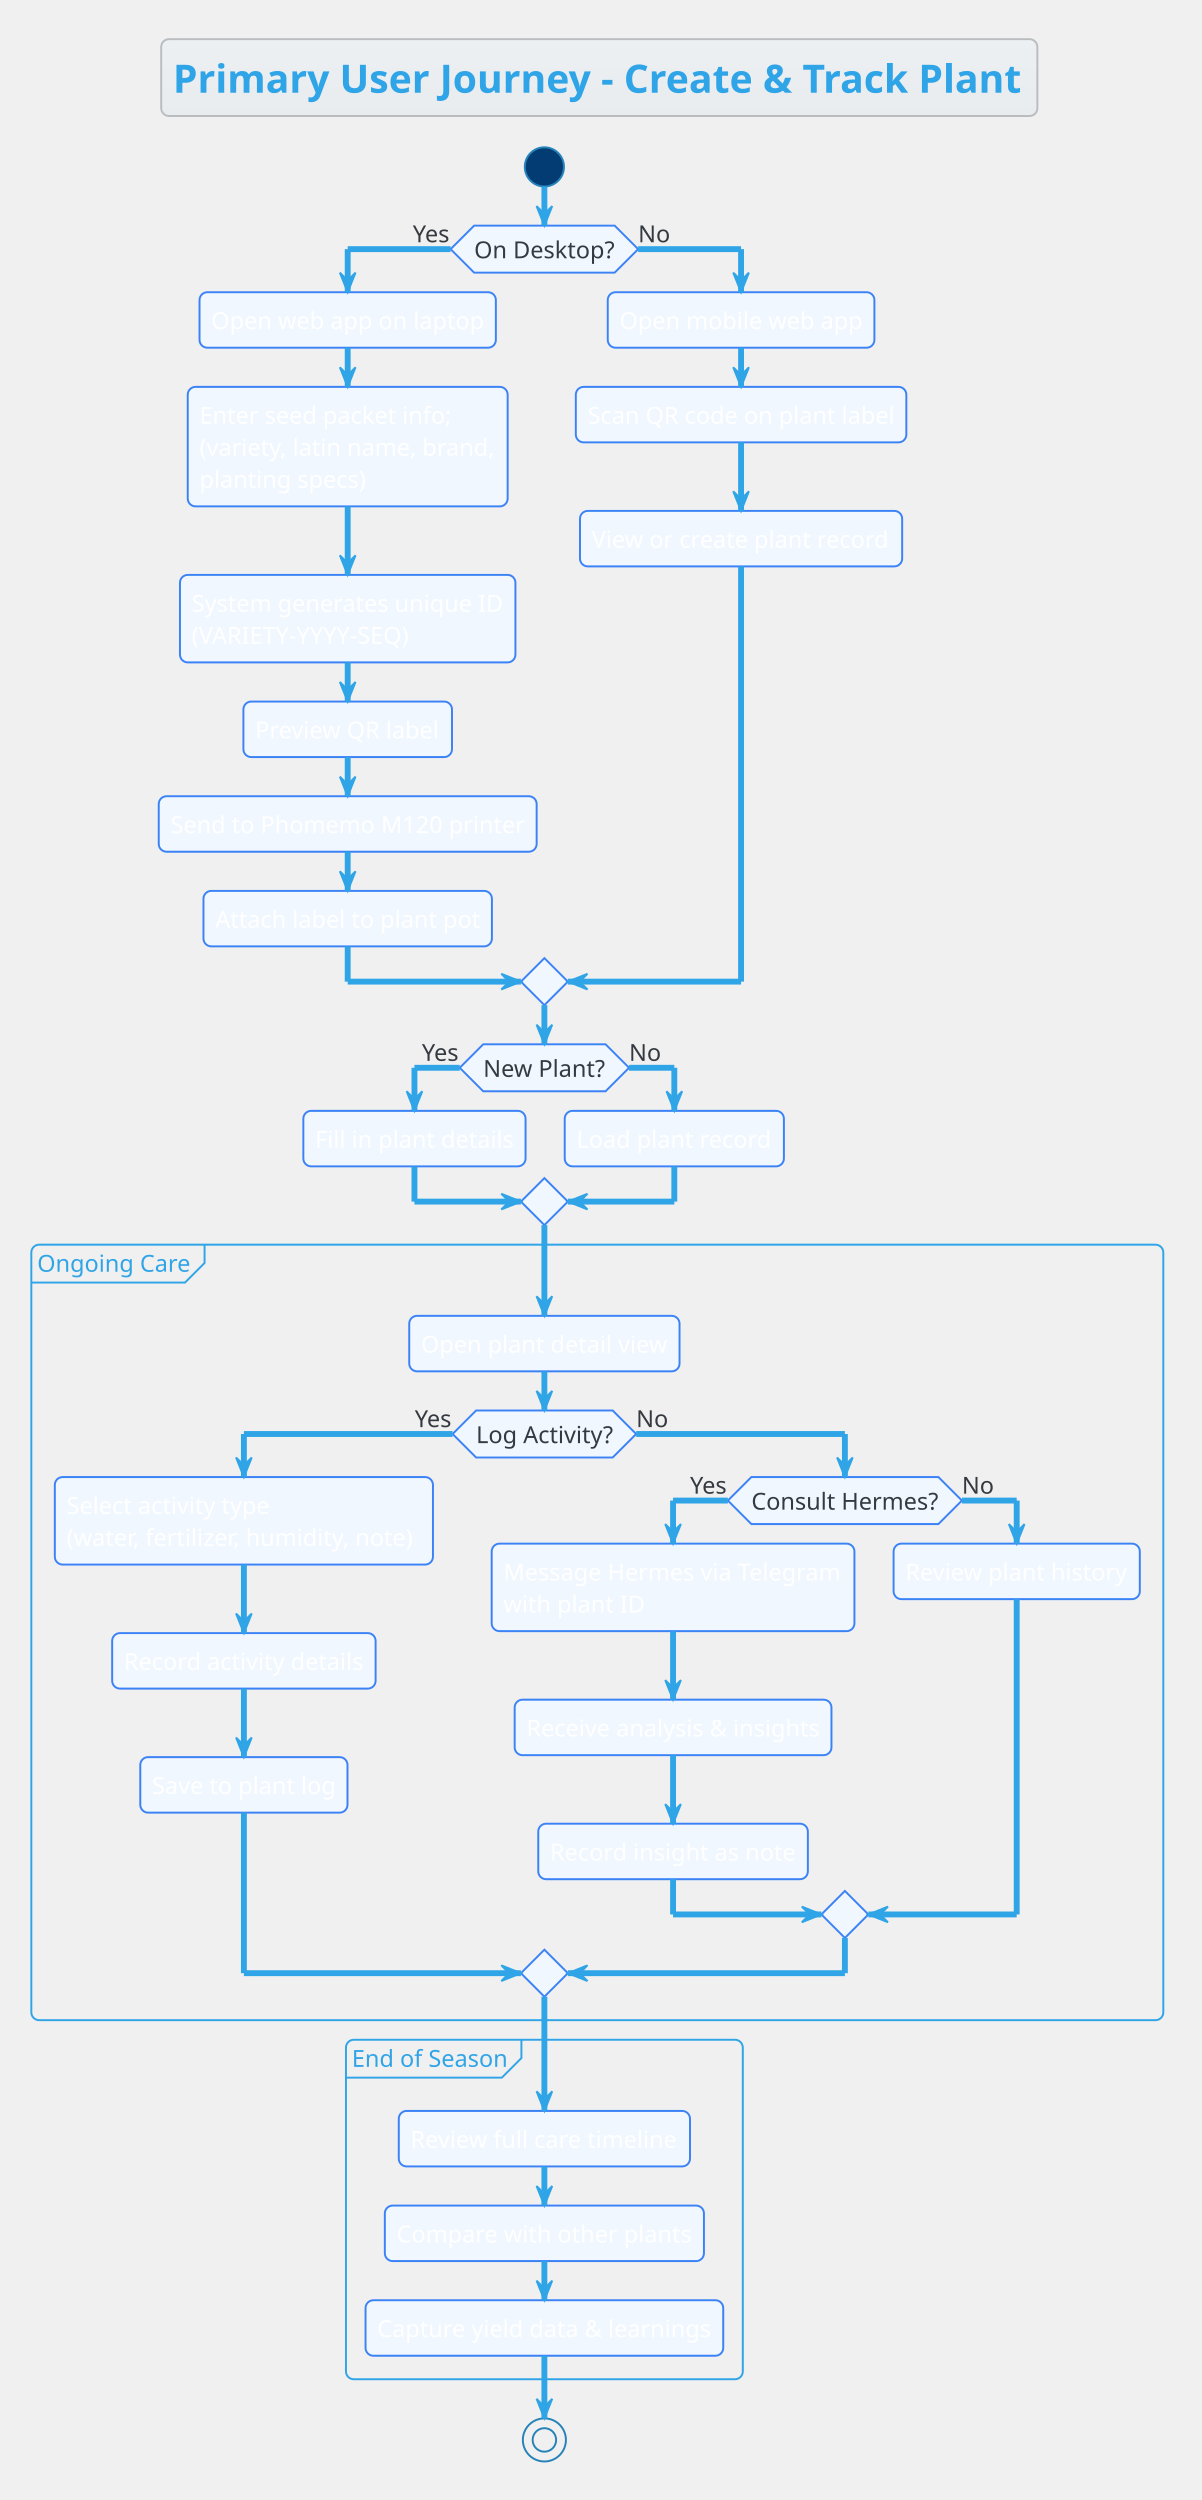
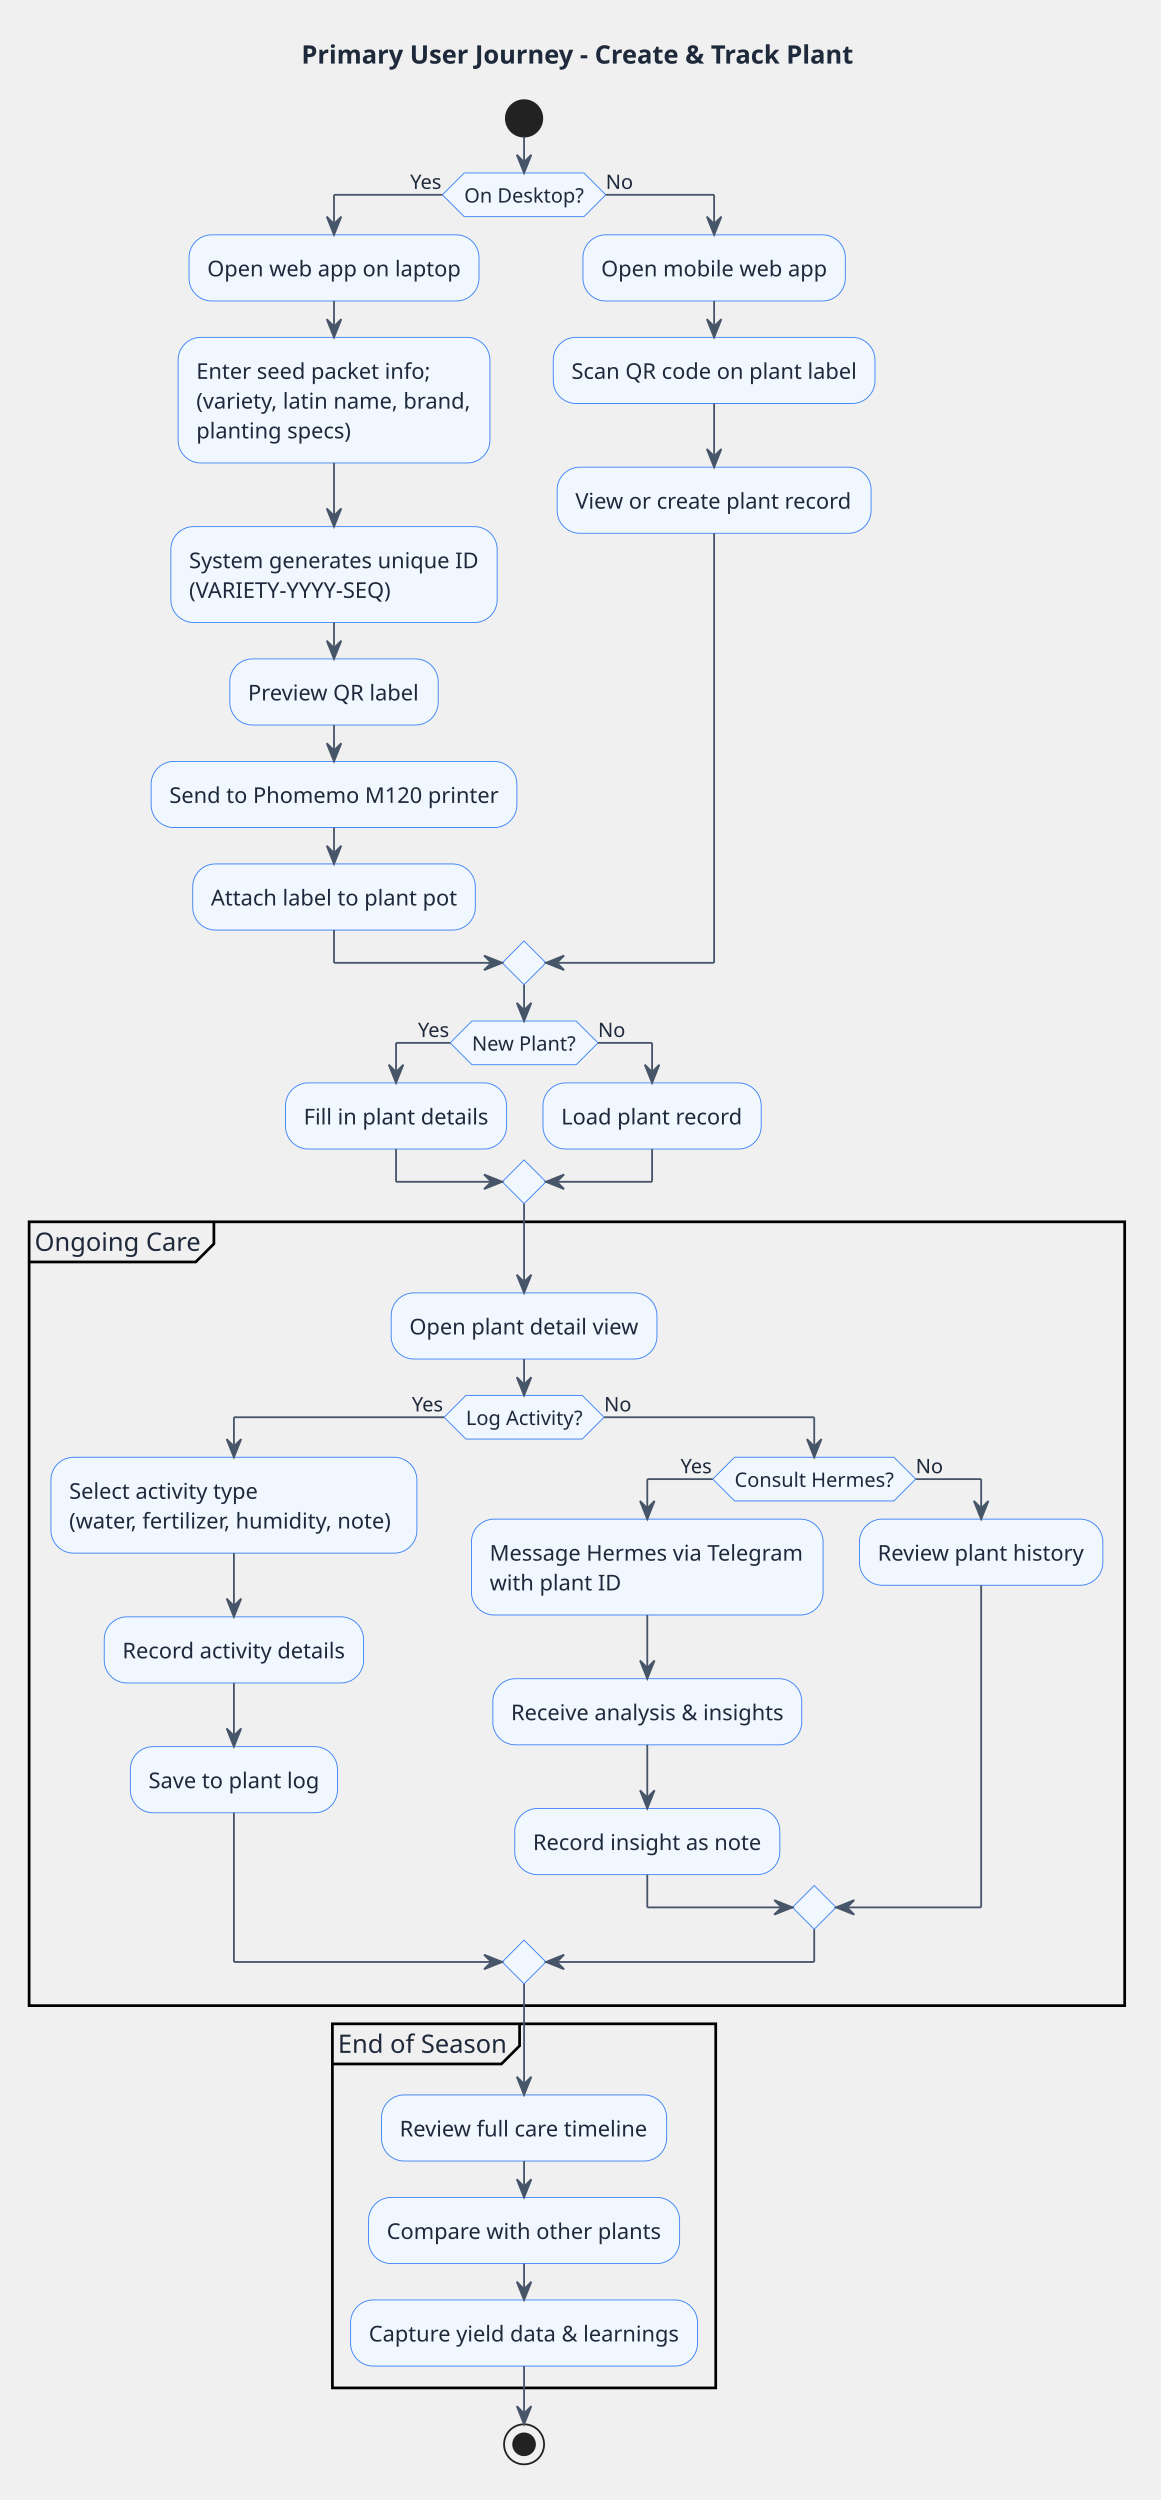
- <svg xmlns="http://www.w3.org/2000/svg" contentStyleType="text/css" data-diagram-type="ACTIVITY" height="1330.208px" preserveAspectRatio="none" style="width:639px;height:1330px;" version="1.1" viewBox="0 0 639 1330" width="639.583px" zoomAndPan="magnify">
-   <defs>
-     <linearGradient id="gn2apt1myh8wp0" x1="50%" x2="50%" y1="0%" y2="100%">
-       <stop offset="0%" stop-color="#EDF0F2" />
-       <stop offset="100%" stop-color="#E9ECEF" />
-     </linearGradient>
-   </defs>
+ <svg xmlns="http://www.w3.org/2000/svg" contentStyleType="text/css" data-diagram-type="ACTIVITY" height="1374px" preserveAspectRatio="none" style="width:638px;height:1374px;background:#FFFFFF;" version="1.1" viewBox="0 0 638 1374" width="638px" zoomAndPan="magnify">
+   <defs />
  <g>
-     <g class="title" data-source-line="19">
-       <rect fill="url(#gn2apt1myh8wp0)" height="40.875" rx="4.167" ry="4.167" style="stroke:#BABDBF;stroke-width:1.042;" width="466.125" x="85.752" y="20.833" />
-       <text fill="#2FA4E7" font-family="'Verdana'" font-size="20.833" font-weight="700" lengthAdjust="spacing" textLength="453.625" x="92.002" y="49.354">Primary User Journey - Create &amp; Track Plant</text>
+     <g class="title" data-source-line="25">
+       <text fill="#1E293B" font-family="sans-serif" font-size="14" font-weight="700" lengthAdjust="spacing" textLength="304.835" x="165.644" y="34.966">Primary User Journey - Create &amp; Track Plant</text>
    </g>
-     <ellipse cx="289.613" cy="88.792" fill="#033C73" rx="10.417" ry="10.417" style="stroke:#2683B9;stroke-width:1.042;" />
-     <polygon fill="#F0F7FF" points="252.231,120.042,326.994,120.042,339.494,132.542,326.994,145.042,252.231,145.042,239.731,132.542,252.231,120.042" style="stroke:#3B82F6;stroke-width:1.042;" />
-     <text fill="#343A40" font-family="'Verdana'" font-size="12.5" lengthAdjust="spacing" textLength="74.763" x="252.231" y="137.392">On Desktop?</text>
-     <text fill="#343A40" font-family="'Verdana'" font-size="12.5" lengthAdjust="spacing" textLength="20.113" x="219.618" y="128.879">Yes</text>
-     <text fill="#343A40" font-family="'Verdana'" font-size="12.5" lengthAdjust="spacing" textLength="17.063" x="339.494" y="128.879">No</text>
-     <rect fill="#F0F7FF" height="29.525" rx="4.167" ry="4.167" style="stroke:#3B82F6;stroke-width:1.042;" width="157.651" x="106.148" y="155.458" />
-     <text fill="#FFFFFF" font-family="'Verdana'" font-size="12.5" lengthAdjust="spacing" textLength="145.151" x="112.398" y="175.071">Open web app on laptop</text>
-     <rect fill="#F0F7FF" height="63.575" rx="4.167" ry="4.167" style="stroke:#3B82F6;stroke-width:1.042;" width="170.189" x="99.879" y="205.817" />
-     <text fill="#FFFFFF" font-family="'Verdana'" font-size="12.5" lengthAdjust="spacing" textLength="134.026" x="106.129" y="225.429">Enter seed packet info;</text>
-     <text fill="#FFFFFF" font-family="'Verdana'" font-size="12.5" lengthAdjust="spacing" textLength="157.689" x="106.129" y="242.454">(variety, latin name, brand,</text>
-     <text fill="#FFFFFF" font-family="'Verdana'" font-size="12.5" lengthAdjust="spacing" textLength="88.513" x="106.129" y="259.48">planting specs)</text>
-     <rect fill="#F0F7FF" height="46.55" rx="4.167" ry="4.167" style="stroke:#3B82F6;stroke-width:1.042;" width="178.464" x="95.742" y="305.851" />
-     <text fill="#FFFFFF" font-family="'Verdana'" font-size="12.5" lengthAdjust="spacing" textLength="165.964" x="101.992" y="325.463">System generates unique ID</text>
-     <text fill="#FFFFFF" font-family="'Verdana'" font-size="12.5" lengthAdjust="spacing" textLength="115.901" x="101.992" y="342.488">(VARIETY-YYYY-SEQ)</text>
-     <rect fill="#F0F7FF" height="29.525" rx="4.167" ry="4.167" style="stroke:#3B82F6;stroke-width:1.042;" width="110.963" x="129.492" y="373.234" />
-     <text fill="#FFFFFF" font-family="'Verdana'" font-size="12.5" lengthAdjust="spacing" textLength="98.463" x="135.742" y="392.847">Preview QR label</text>
-     <rect fill="#F0F7FF" height="29.525" rx="4.167" ry="4.167" style="stroke:#3B82F6;stroke-width:1.042;" width="201.051" x="84.448" y="423.592" />
-     <text fill="#FFFFFF" font-family="'Verdana'" font-size="12.5" lengthAdjust="spacing" textLength="188.551" x="90.698" y="443.205">Send to Phomemo M120 printer</text>
-     <rect fill="#F0F7FF" height="29.525" rx="4.167" ry="4.167" style="stroke:#3B82F6;stroke-width:1.042;" width="153.451" x="108.248" y="473.951" />
-     <text fill="#FFFFFF" font-family="'Verdana'" font-size="12.5" lengthAdjust="spacing" textLength="140.951" x="114.498" y="493.563">Attach label to plant pot</text>
-     <rect fill="#F0F7FF" height="29.525" rx="4.167" ry="4.167" style="stroke:#3B82F6;stroke-width:1.042;" width="141.863" x="323.32" y="155.458" />
-     <text fill="#FFFFFF" font-family="'Verdana'" font-size="12.5" lengthAdjust="spacing" textLength="129.363" x="329.57" y="175.071">Open mobile web app</text>
-     <rect fill="#F0F7FF" height="29.525" rx="4.167" ry="4.167" style="stroke:#3B82F6;stroke-width:1.042;" width="175.839" x="306.332" y="205.817" />
-     <text fill="#FFFFFF" font-family="'Verdana'" font-size="12.5" lengthAdjust="spacing" textLength="163.339" x="312.582" y="225.429">Scan QR code on plant label</text>
-     <rect fill="#F0F7FF" height="29.525" rx="4.167" ry="4.167" style="stroke:#3B82F6;stroke-width:1.042;" width="171.401" x="308.551" y="271.8" />
-     <text fill="#FFFFFF" font-family="'Verdana'" font-size="12.5" lengthAdjust="spacing" textLength="158.901" x="314.801" y="291.413">View or create plant record</text>
-     <polygon fill="#F0F7FF" points="289.613,509.726,302.113,522.226,289.613,534.726,277.113,522.226,289.613,509.726" style="stroke:#3B82F6;stroke-width:1.042;" />
-     <polygon fill="#F0F7FF" points="257.069,555.559,322.156,555.559,334.656,568.059,322.156,580.559,257.069,580.559,244.569,568.059,257.069,555.559" style="stroke:#3B82F6;stroke-width:1.042;" />
-     <text fill="#343A40" font-family="'Verdana'" font-size="12.5" lengthAdjust="spacing" textLength="65.088" x="257.069" y="572.909">New Plant?</text>
-     <text fill="#343A40" font-family="'Verdana'" font-size="12.5" lengthAdjust="spacing" textLength="20.113" x="224.456" y="564.397">Yes</text>
-     <text fill="#343A40" font-family="'Verdana'" font-size="12.5" lengthAdjust="spacing" textLength="17.063" x="334.656" y="564.397">No</text>
-     <rect fill="#F0F7FF" height="29.525" rx="4.167" ry="4.167" style="stroke:#3B82F6;stroke-width:1.042;" width="118.226" x="161.376" y="590.976" />
-     <text fill="#FFFFFF" font-family="'Verdana'" font-size="12.5" lengthAdjust="spacing" textLength="105.726" x="167.626" y="610.589">Fill in plant details</text>
-     <rect fill="#F0F7FF" height="29.525" rx="4.167" ry="4.167" style="stroke:#3B82F6;stroke-width:1.042;" width="116.601" x="300.435" y="590.976" />
-     <text fill="#FFFFFF" font-family="'Verdana'" font-size="12.5" lengthAdjust="spacing" textLength="104.101" x="306.685" y="610.589">Load plant record</text>
-     <polygon fill="#F0F7FF" points="289.613,626.751,302.113,639.251,289.613,651.751,277.113,639.251,289.613,626.751" style="stroke:#3B82F6;stroke-width:1.042;" />
-     <rect fill="none" height="412.567" rx="4.167" ry="4.167" style="stroke:#2FA4E7;stroke-width:1.042;" width="602.212" x="16.667" y="662.168" />
-     <path d="M108.834,662.168 L108.834,671.901 L98.417,682.318 L16.667,682.318" fill="none" style="stroke:#2FA4E7;stroke-width:1.042;" />
-     <text fill="#2FA4E7" font-family="'Verdana'" font-size="12.5" lengthAdjust="spacing" textLength="81.751" x="19.792" y="676.572">Ongoing Care</text>
-     <rect fill="#F0F7FF" height="29.525" rx="4.167" ry="4.167" style="stroke:#3B82F6;stroke-width:1.042;" width="143.801" x="217.712" y="700.026" />
-     <text fill="#FFFFFF" font-family="'Verdana'" font-size="12.5" lengthAdjust="spacing" textLength="131.301" x="223.962" y="719.639">Open plant detail view</text>
-     <polygon fill="#F0F7FF" points="253.281,750.385,325.944,750.385,338.444,762.885,325.944,775.385,253.281,775.385,240.781,762.885,253.281,750.385" style="stroke:#3B82F6;stroke-width:1.042;" />
-     <text fill="#343A40" font-family="'Verdana'" font-size="12.5" lengthAdjust="spacing" textLength="72.663" x="253.281" y="767.735">Log Activity?</text>
-     <text fill="#343A40" font-family="'Verdana'" font-size="12.5" lengthAdjust="spacing" textLength="20.113" x="220.668" y="759.222">Yes</text>
-     <text fill="#343A40" font-family="'Verdana'" font-size="12.5" lengthAdjust="spacing" textLength="17.063" x="338.444" y="759.222">No</text>
-     <rect fill="#F0F7FF" height="46.55" rx="4.167" ry="4.167" style="stroke:#3B82F6;stroke-width:1.042;" width="201.164" x="29.167" y="785.801" />
-     <text fill="#FFFFFF" font-family="'Verdana'" font-size="12.5" lengthAdjust="spacing" textLength="108.038" x="35.417" y="805.414">Select activity type</text>
-     <text fill="#FFFFFF" font-family="'Verdana'" font-size="12.5" lengthAdjust="spacing" textLength="188.664" x="35.417" y="822.439">(water, fertilizer, humidity, note)</text>
-     <rect fill="#F0F7FF" height="29.525" rx="4.167" ry="4.167" style="stroke:#3B82F6;stroke-width:1.042;" width="140.151" x="59.673" y="868.81" />
-     <text fill="#FFFFFF" font-family="'Verdana'" font-size="12.5" lengthAdjust="spacing" textLength="127.651" x="65.923" y="888.423">Record activity details</text>
-     <rect fill="#F0F7FF" height="29.525" rx="4.167" ry="4.167" style="stroke:#3B82F6;stroke-width:1.042;" width="110.238" x="74.629" y="934.793" />
-     <text fill="#FFFFFF" font-family="'Verdana'" font-size="12.5" lengthAdjust="spacing" textLength="97.738" x="80.879" y="954.406">Save to plant log</text>
-     <polygon fill="#F0F7FF" points="399.72,785.801,499.233,785.801,511.733,798.301,499.233,810.801,399.72,810.801,387.22,798.301,399.72,785.801" style="stroke:#3B82F6;stroke-width:1.042;" />
-     <text fill="#343A40" font-family="'Verdana'" font-size="12.5" lengthAdjust="spacing" textLength="99.513" x="399.72" y="803.151">Consult Hermes?</text>
-     <text fill="#343A40" font-family="'Verdana'" font-size="12.5" lengthAdjust="spacing" textLength="20.113" x="367.107" y="794.639">Yes</text>
-     <text fill="#343A40" font-family="'Verdana'" font-size="12.5" lengthAdjust="spacing" textLength="17.063" x="511.733" y="794.639">No</text>
-     <rect fill="#F0F7FF" height="46.55" rx="4.167" ry="4.167" style="stroke:#3B82F6;stroke-width:1.042;" width="192.976" x="261.58" y="821.218" />
-     <text fill="#FFFFFF" font-family="'Verdana'" font-size="12.5" lengthAdjust="spacing" textLength="180.476" x="267.83" y="840.831">Message Hermes via Telegram</text>
-     <text fill="#FFFFFF" font-family="'Verdana'" font-size="12.5" lengthAdjust="spacing" textLength="75.313" x="267.83" y="857.856">with plant ID</text>
-     <rect fill="#F0F7FF" height="29.525" rx="4.167" ry="4.167" style="stroke:#3B82F6;stroke-width:1.042;" width="168.526" x="273.806" y="904.227" />
-     <text fill="#FFFFFF" font-family="'Verdana'" font-size="12.5" lengthAdjust="spacing" textLength="156.026" x="280.056" y="923.839">Receive analysis &amp; insights</text>
-     <rect fill="#F0F7FF" height="29.525" rx="4.167" ry="4.167" style="stroke:#3B82F6;stroke-width:1.042;" width="143.426" x="286.356" y="970.21" />
-     <text fill="#FFFFFF" font-family="'Verdana'" font-size="12.5" lengthAdjust="spacing" textLength="130.926" x="292.606" y="989.823">Record insight as note</text>
-     <rect fill="#F0F7FF" height="29.525" rx="4.167" ry="4.167" style="stroke:#3B82F6;stroke-width:1.042;" width="130.988" x="475.39" y="821.218" />
-     <text fill="#FFFFFF" font-family="'Verdana'" font-size="12.5" lengthAdjust="spacing" textLength="118.488" x="481.64" y="840.831">Review plant history</text>
-     <polygon fill="#F0F7FF" points="449.476,1005.985,461.976,1018.485,449.476,1030.985,436.976,1018.485,449.476,1005.985" style="stroke:#3B82F6;stroke-width:1.042;" />
-     <polygon fill="#F0F7FF" points="289.613,1037.235,302.113,1049.735,289.613,1062.235,277.113,1049.735,289.613,1037.235" style="stroke:#3B82F6;stroke-width:1.042;" />
-     <rect fill="none" height="180.601" rx="4.167" ry="4.167" style="stroke:#2FA4E7;stroke-width:1.042;" width="211.122" x="184.052" y="1085.152" />
-     <path d="M277.394,1085.152 L277.394,1094.885 L266.977,1105.302 L184.052,1105.302" fill="none" style="stroke:#2FA4E7;stroke-width:1.042;" />
-     <text fill="#2FA4E7" font-family="'Verdana'" font-size="12.5" lengthAdjust="spacing" textLength="82.926" x="187.177" y="1099.556">End of Season</text>
-     <rect fill="#F0F7FF" height="29.525" rx="4.167" ry="4.167" style="stroke:#3B82F6;stroke-width:1.042;" width="154.926" x="212.149" y="1123.01" />
-     <text fill="#FFFFFF" font-family="'Verdana'" font-size="12.5" lengthAdjust="spacing" textLength="142.426" x="218.399" y="1142.623">Review full care timeline</text>
-     <rect fill="#F0F7FF" height="29.525" rx="4.167" ry="4.167" style="stroke:#3B82F6;stroke-width:1.042;" width="169.764" x="204.731" y="1173.369" />
-     <text fill="#FFFFFF" font-family="'Verdana'" font-size="12.5" lengthAdjust="spacing" textLength="157.264" x="210.981" y="1192.981">Compare with other plants</text>
-     <rect fill="#F0F7FF" height="29.525" rx="4.167" ry="4.167" style="stroke:#3B82F6;stroke-width:1.042;" width="190.289" x="194.468" y="1223.727" />
-     <text fill="#FFFFFF" font-family="'Verdana'" font-size="12.5" lengthAdjust="spacing" textLength="177.789" x="200.718" y="1243.34">Capture yield data &amp; learnings</text>
-     <ellipse cx="289.613" cy="1298.044" fill="none" rx="11.458" ry="11.458" style="stroke:#2683B9;stroke-width:1.042;" />
-     <ellipse cx="289.613" cy="1298.044" fill="none" rx="6.25" ry="6.25" style="stroke:#2683B9;stroke-width:1.042;" />
-     <line style="stroke:#2FA4E7;stroke-width:3.125;" x1="184.973" x2="184.973" y1="184.983" y2="205.817" />
-     <polygon fill="#2FA4E7" points="180.807,195.4,184.973,205.817,189.14,195.4,184.973,199.567" style="stroke:#2FA4E7;stroke-width:1.042;" />
-     <line style="stroke:#2FA4E7;stroke-width:3.125;" x1="184.973" x2="184.973" y1="269.392" y2="305.851" />
-     <polygon fill="#2FA4E7" points="180.807,295.434,184.973,305.851,189.14,295.434,184.973,299.601" style="stroke:#2FA4E7;stroke-width:1.042;" />
-     <line style="stroke:#2FA4E7;stroke-width:3.125;" x1="184.973" x2="184.973" y1="352.401" y2="373.234" />
-     <polygon fill="#2FA4E7" points="180.807,362.817,184.973,373.234,189.14,362.817,184.973,366.984" style="stroke:#2FA4E7;stroke-width:1.042;" />
-     <line style="stroke:#2FA4E7;stroke-width:3.125;" x1="184.973" x2="184.973" y1="402.759" y2="423.592" />
-     <polygon fill="#2FA4E7" points="180.807,413.176,184.973,423.592,189.14,413.176,184.973,417.342" style="stroke:#2FA4E7;stroke-width:1.042;" />
-     <line style="stroke:#2FA4E7;stroke-width:3.125;" x1="184.973" x2="184.973" y1="453.118" y2="473.951" />
-     <polygon fill="#2FA4E7" points="180.807,463.534,184.973,473.951,189.14,463.534,184.973,467.701" style="stroke:#2FA4E7;stroke-width:1.042;" />
-     <line style="stroke:#2FA4E7;stroke-width:3.125;" x1="394.252" x2="394.252" y1="184.983" y2="205.817" />
-     <polygon fill="#2FA4E7" points="390.085,195.4,394.252,205.817,398.418,195.4,394.252,199.567" style="stroke:#2FA4E7;stroke-width:1.042;" />
-     <line style="stroke:#2FA4E7;stroke-width:3.125;" x1="394.252" x2="394.252" y1="235.342" y2="271.8" />
-     <polygon fill="#2FA4E7" points="390.085,261.384,394.252,271.8,398.418,261.384,394.252,265.55" style="stroke:#2FA4E7;stroke-width:1.042;" />
-     <line style="stroke:#2FA4E7;stroke-width:3.125;" x1="239.731" x2="184.973" y1="132.542" y2="132.542" />
-     <line style="stroke:#2FA4E7;stroke-width:3.125;" x1="184.973" x2="184.973" y1="132.542" y2="155.458" />
-     <polygon fill="#2FA4E7" points="180.807,145.042,184.973,155.458,189.14,145.042,184.973,149.208" style="stroke:#2FA4E7;stroke-width:1.042;" />
-     <line style="stroke:#2FA4E7;stroke-width:3.125;" x1="339.494" x2="394.252" y1="132.542" y2="132.542" />
-     <line style="stroke:#2FA4E7;stroke-width:3.125;" x1="394.252" x2="394.252" y1="132.542" y2="155.458" />
-     <polygon fill="#2FA4E7" points="390.085,145.042,394.252,155.458,398.418,145.042,394.252,149.208" style="stroke:#2FA4E7;stroke-width:1.042;" />
-     <line style="stroke:#2FA4E7;stroke-width:3.125;" x1="184.973" x2="184.973" y1="503.476" y2="522.226" />
-     <line style="stroke:#2FA4E7;stroke-width:3.125;" x1="184.973" x2="277.113" y1="522.226" y2="522.226" />
-     <polygon fill="#2FA4E7" points="266.696,518.059,277.113,522.226,266.696,526.393,270.863,522.226" style="stroke:#2FA4E7;stroke-width:1.042;" />
-     <line style="stroke:#2FA4E7;stroke-width:3.125;" x1="394.252" x2="394.252" y1="301.325" y2="522.226" />
-     <line style="stroke:#2FA4E7;stroke-width:3.125;" x1="394.252" x2="302.113" y1="522.226" y2="522.226" />
-     <polygon fill="#2FA4E7" points="312.529,518.059,302.113,522.226,312.529,526.393,308.363,522.226" style="stroke:#2FA4E7;stroke-width:1.042;" />
-     <line style="stroke:#2FA4E7;stroke-width:3.125;" x1="289.613" x2="289.613" y1="99.208" y2="120.042" />
-     <polygon fill="#2FA4E7" points="285.446,109.625,289.613,120.042,293.779,109.625,289.613,113.792" style="stroke:#2FA4E7;stroke-width:1.042;" />
-     <line style="stroke:#2FA4E7;stroke-width:3.125;" x1="244.569" x2="220.489" y1="568.059" y2="568.059" />
-     <line style="stroke:#2FA4E7;stroke-width:3.125;" x1="220.489" x2="220.489" y1="568.059" y2="590.976" />
-     <polygon fill="#2FA4E7" points="216.323,580.559,220.489,590.976,224.656,580.559,220.489,584.726" style="stroke:#2FA4E7;stroke-width:1.042;" />
-     <line style="stroke:#2FA4E7;stroke-width:3.125;" x1="334.656" x2="358.736" y1="568.059" y2="568.059" />
-     <line style="stroke:#2FA4E7;stroke-width:3.125;" x1="358.736" x2="358.736" y1="568.059" y2="590.976" />
-     <polygon fill="#2FA4E7" points="354.569,580.559,358.736,590.976,362.902,580.559,358.736,584.726" style="stroke:#2FA4E7;stroke-width:1.042;" />
-     <line style="stroke:#2FA4E7;stroke-width:3.125;" x1="220.489" x2="220.489" y1="620.501" y2="639.251" />
-     <line style="stroke:#2FA4E7;stroke-width:3.125;" x1="220.489" x2="277.113" y1="639.251" y2="639.251" />
-     <polygon fill="#2FA4E7" points="266.696,635.085,277.113,639.251,266.696,643.418,270.863,639.251" style="stroke:#2FA4E7;stroke-width:1.042;" />
-     <line style="stroke:#2FA4E7;stroke-width:3.125;" x1="358.736" x2="358.736" y1="620.501" y2="639.251" />
-     <line style="stroke:#2FA4E7;stroke-width:3.125;" x1="358.736" x2="302.113" y1="639.251" y2="639.251" />
-     <polygon fill="#2FA4E7" points="312.529,635.085,302.113,639.251,312.529,643.418,308.363,639.251" style="stroke:#2FA4E7;stroke-width:1.042;" />
-     <line style="stroke:#2FA4E7;stroke-width:3.125;" x1="289.613" x2="289.613" y1="534.726" y2="555.559" />
-     <polygon fill="#2FA4E7" points="285.446,545.143,289.613,555.559,293.779,545.143,289.613,549.309" style="stroke:#2FA4E7;stroke-width:1.042;" />
-     <line style="stroke:#2FA4E7;stroke-width:3.125;" x1="129.749" x2="129.749" y1="832.352" y2="868.81" />
-     <polygon fill="#2FA4E7" points="125.582,858.393,129.749,868.81,133.915,858.393,129.749,862.56" style="stroke:#2FA4E7;stroke-width:1.042;" />
-     <line style="stroke:#2FA4E7;stroke-width:3.125;" x1="129.749" x2="129.749" y1="898.335" y2="934.793" />
-     <polygon fill="#2FA4E7" points="125.582,924.377,129.749,934.793,133.915,924.377,129.749,928.543" style="stroke:#2FA4E7;stroke-width:1.042;" />
-     <line style="stroke:#2FA4E7;stroke-width:3.125;" x1="358.069" x2="358.069" y1="867.768" y2="904.227" />
-     <polygon fill="#2FA4E7" points="353.902,893.81,358.069,904.227,362.235,893.81,358.069,897.977" style="stroke:#2FA4E7;stroke-width:1.042;" />
-     <line style="stroke:#2FA4E7;stroke-width:3.125;" x1="358.069" x2="358.069" y1="933.752" y2="970.21" />
-     <polygon fill="#2FA4E7" points="353.902,959.793,358.069,970.21,362.235,959.793,358.069,963.96" style="stroke:#2FA4E7;stroke-width:1.042;" />
-     <line style="stroke:#2FA4E7;stroke-width:3.125;" x1="387.22" x2="358.069" y1="798.301" y2="798.301" />
-     <line style="stroke:#2FA4E7;stroke-width:3.125;" x1="358.069" x2="358.069" y1="798.301" y2="821.218" />
-     <polygon fill="#2FA4E7" points="353.902,810.801,358.069,821.218,362.235,810.801,358.069,814.968" style="stroke:#2FA4E7;stroke-width:1.042;" />
-     <line style="stroke:#2FA4E7;stroke-width:3.125;" x1="511.733" x2="540.884" y1="798.301" y2="798.301" />
-     <line style="stroke:#2FA4E7;stroke-width:3.125;" x1="540.884" x2="540.884" y1="798.301" y2="821.218" />
-     <polygon fill="#2FA4E7" points="536.718,810.801,540.884,821.218,545.051,810.801,540.884,814.968" style="stroke:#2FA4E7;stroke-width:1.042;" />
-     <line style="stroke:#2FA4E7;stroke-width:3.125;" x1="358.069" x2="358.069" y1="999.735" y2="1018.485" />
-     <line style="stroke:#2FA4E7;stroke-width:3.125;" x1="358.069" x2="436.976" y1="1018.485" y2="1018.485" />
-     <polygon fill="#2FA4E7" points="426.56,1014.318,436.976,1018.485,426.56,1022.652,430.726,1018.485" style="stroke:#2FA4E7;stroke-width:1.042;" />
-     <line style="stroke:#2FA4E7;stroke-width:3.125;" x1="540.884" x2="540.884" y1="850.743" y2="1018.485" />
-     <line style="stroke:#2FA4E7;stroke-width:3.125;" x1="540.884" x2="461.976" y1="1018.485" y2="1018.485" />
-     <polygon fill="#2FA4E7" points="472.393,1014.318,461.976,1018.485,472.393,1022.652,468.226,1018.485" style="stroke:#2FA4E7;stroke-width:1.042;" />
-     <line style="stroke:#2FA4E7;stroke-width:3.125;" x1="240.781" x2="129.749" y1="762.885" y2="762.885" />
-     <line style="stroke:#2FA4E7;stroke-width:3.125;" x1="129.749" x2="129.749" y1="762.885" y2="785.801" />
-     <polygon fill="#2FA4E7" points="125.582,775.385,129.749,785.801,133.915,775.385,129.749,779.551" style="stroke:#2FA4E7;stroke-width:1.042;" />
-     <line style="stroke:#2FA4E7;stroke-width:3.125;" x1="338.444" x2="449.476" y1="762.885" y2="762.885" />
-     <line style="stroke:#2FA4E7;stroke-width:3.125;" x1="449.476" x2="449.476" y1="762.885" y2="785.801" />
-     <polygon fill="#2FA4E7" points="445.31,775.385,449.476,785.801,453.643,775.385,449.476,779.551" style="stroke:#2FA4E7;stroke-width:1.042;" />
-     <line style="stroke:#2FA4E7;stroke-width:3.125;" x1="129.749" x2="129.749" y1="964.318" y2="1049.735" />
-     <line style="stroke:#2FA4E7;stroke-width:3.125;" x1="129.749" x2="277.113" y1="1049.735" y2="1049.735" />
-     <polygon fill="#2FA4E7" points="266.696,1045.569,277.113,1049.735,266.696,1053.902,270.863,1049.735" style="stroke:#2FA4E7;stroke-width:1.042;" />
-     <line style="stroke:#2FA4E7;stroke-width:3.125;" x1="449.476" x2="449.476" y1="1030.985" y2="1049.735" />
-     <line style="stroke:#2FA4E7;stroke-width:3.125;" x1="449.476" x2="302.113" y1="1049.735" y2="1049.735" />
-     <polygon fill="#2FA4E7" points="312.529,1045.569,302.113,1049.735,312.529,1053.902,308.363,1049.735" style="stroke:#2FA4E7;stroke-width:1.042;" />
-     <line style="stroke:#2FA4E7;stroke-width:3.125;" x1="289.613" x2="289.613" y1="729.551" y2="750.385" />
-     <polygon fill="#2FA4E7" points="285.446,739.968,289.613,750.385,293.779,739.968,289.613,744.135" style="stroke:#2FA4E7;stroke-width:1.042;" />
-     <line style="stroke:#2FA4E7;stroke-width:3.125;" x1="289.613" x2="289.613" y1="651.751" y2="700.026" />
-     <polygon fill="#2FA4E7" points="285.446,689.61,289.613,700.026,293.779,689.61,289.613,693.776" style="stroke:#2FA4E7;stroke-width:1.042;" />
-     <line style="stroke:#2FA4E7;stroke-width:3.125;" x1="289.613" x2="289.613" y1="1152.535" y2="1173.369" />
-     <polygon fill="#2FA4E7" points="285.446,1162.952,289.613,1173.369,293.779,1162.952,289.613,1167.119" style="stroke:#2FA4E7;stroke-width:1.042;" />
-     <line style="stroke:#2FA4E7;stroke-width:3.125;" x1="289.613" x2="289.613" y1="1202.894" y2="1223.727" />
-     <polygon fill="#2FA4E7" points="285.446,1213.311,289.613,1223.727,293.779,1213.311,289.613,1217.477" style="stroke:#2FA4E7;stroke-width:1.042;" />
-     <line style="stroke:#2FA4E7;stroke-width:3.125;" x1="289.613" x2="289.613" y1="1062.235" y2="1123.01" />
-     <polygon fill="#2FA4E7" points="285.446,1112.594,289.613,1123.01,293.779,1112.594,289.613,1116.76" style="stroke:#2FA4E7;stroke-width:1.042;" />
-     <line style="stroke:#2FA4E7;stroke-width:3.125;" x1="289.613" x2="289.613" y1="1253.252" y2="1286.586" />
-     <polygon fill="#2FA4E7" points="285.446,1276.169,289.613,1286.586,293.779,1276.169,289.613,1280.336" style="stroke:#2FA4E7;stroke-width:1.042;" />
+     <ellipse cx="288.028" cy="65.068" fill="#222222" rx="10" ry="10" style="stroke:#222222;stroke-width:1;" />
+     <polygon fill="#F0F7FF" points="255.133,95.068,320.923,95.068,332.923,107.068,320.923,119.068,255.133,119.068,243.133,107.068,255.133,95.068" style="stroke:#3B82F6;stroke-width:0.5;" />
+     <text fill="#1E293B" font-family="sans-serif" font-size="11" lengthAdjust="spacing" textLength="65.79" x="255.133" y="111.336">On Desktop?</text>
+     <text fill="#1E293B" font-family="sans-serif" font-size="11" lengthAdjust="spacing" textLength="17.699" x="225.434" y="103.845">Yes</text>
+     <text fill="#1E293B" font-family="sans-serif" font-size="11" lengthAdjust="spacing" textLength="15.015" x="332.923" y="103.845">No</text>
+     <rect fill="#F0F7FF" height="36.344" rx="12.5" ry="12.5" style="stroke:#3B82F6;stroke-width:0.5;" width="159.345" x="103.902" y="129.068" />
+     <text fill="#1E293B" font-family="sans-serif" font-size="12" lengthAdjust="spacing" textLength="139.345" x="113.902" y="151.896">Open web app on laptop</text>
+     <rect fill="#F0F7FF" height="69.032" rx="12.5" ry="12.5" style="stroke:#3B82F6;stroke-width:0.5;" width="171.381" x="97.884" y="185.412" />
+     <text fill="#1E293B" font-family="sans-serif" font-size="12" lengthAdjust="spacing" textLength="128.665" x="107.884" y="208.24">Enter seed packet info;</text>
+     <text fill="#1E293B" font-family="sans-serif" font-size="12" lengthAdjust="spacing" textLength="151.381" x="107.884" y="224.584">(variety, latin name, brand,</text>
+     <text fill="#1E293B" font-family="sans-serif" font-size="12" lengthAdjust="spacing" textLength="84.973" x="107.884" y="240.928">planting specs)</text>
+     <rect fill="#F0F7FF" height="52.688" rx="12.5" ry="12.5" style="stroke:#3B82F6;stroke-width:0.5;" width="179.325" x="93.912" y="289.444" />
+     <text fill="#1E293B" font-family="sans-serif" font-size="12" lengthAdjust="spacing" textLength="159.325" x="103.912" y="312.272">System generates unique ID</text>
+     <text fill="#1E293B" font-family="sans-serif" font-size="12" lengthAdjust="spacing" textLength="111.265" x="103.912" y="328.617">(VARIETY-YYYY-SEQ)</text>
+     <rect fill="#F0F7FF" height="36.344" rx="12.5" ry="12.5" style="stroke:#3B82F6;stroke-width:0.5;" width="114.525" x="126.312" y="362.133" />
+     <text fill="#1E293B" font-family="sans-serif" font-size="12" lengthAdjust="spacing" textLength="94.525" x="136.312" y="384.961">Preview QR label</text>
+     <rect fill="#F0F7FF" height="36.344" rx="12.5" ry="12.5" style="stroke:#3B82F6;stroke-width:0.5;" width="201.009" x="83.07" y="418.477" />
+     <text fill="#1E293B" font-family="sans-serif" font-size="12" lengthAdjust="spacing" textLength="181.009" x="93.07" y="441.305">Send to Phomemo M120 printer</text>
+     <rect fill="#F0F7FF" height="36.344" rx="12.5" ry="12.5" style="stroke:#3B82F6;stroke-width:0.5;" width="155.313" x="105.918" y="474.821" />
+     <text fill="#1E293B" font-family="sans-serif" font-size="12" lengthAdjust="spacing" textLength="135.313" x="115.918" y="497.649">Attach label to plant pot</text>
+     <rect fill="#F0F7FF" height="36.344" rx="12.5" ry="12.5" style="stroke:#3B82F6;stroke-width:0.5;" width="144.189" x="320.387" y="129.068" />
+     <text fill="#1E293B" font-family="sans-serif" font-size="12" lengthAdjust="spacing" textLength="124.189" x="330.387" y="151.896">Open mobile web app</text>
+     <rect fill="#F0F7FF" height="36.344" rx="12.5" ry="12.5" style="stroke:#3B82F6;stroke-width:0.5;" width="176.805" x="304.079" y="185.412" />
+     <text fill="#1E293B" font-family="sans-serif" font-size="12" lengthAdjust="spacing" textLength="156.805" x="314.079" y="208.24">Scan QR code on plant label</text>
+     <rect fill="#F0F7FF" height="36.344" rx="12.5" ry="12.5" style="stroke:#3B82F6;stroke-width:0.5;" width="172.545" x="306.209" y="256.756" />
+     <text fill="#1E293B" font-family="sans-serif" font-size="12" lengthAdjust="spacing" textLength="152.545" x="316.209" y="279.584">View or create plant record</text>
+     <polygon fill="#F0F7FF" points="288.028,517.165,300.028,529.165,288.028,541.165,276.028,529.165,288.028,517.165" style="stroke:#3B82F6;stroke-width:0.5;" />
+     <polygon fill="#F0F7FF" points="259.39,561.165,316.666,561.165,328.666,573.165,316.666,585.165,259.39,585.165,247.39,573.165,259.39,561.165" style="stroke:#3B82F6;stroke-width:0.5;" />
+     <text fill="#1E293B" font-family="sans-serif" font-size="11" lengthAdjust="spacing" textLength="57.277" x="259.39" y="577.433">New Plant?</text>
+     <text fill="#1E293B" font-family="sans-serif" font-size="11" lengthAdjust="spacing" textLength="17.699" x="229.691" y="569.942">Yes</text>
+     <text fill="#1E293B" font-family="sans-serif" font-size="11" lengthAdjust="spacing" textLength="15.015" x="328.666" y="569.942">No</text>
+     <rect fill="#F0F7FF" height="36.344" rx="12.5" ry="12.5" style="stroke:#3B82F6;stroke-width:0.5;" width="121.497" x="156.921" y="595.165" />
+     <text fill="#1E293B" font-family="sans-serif" font-size="12" lengthAdjust="spacing" textLength="101.497" x="166.921" y="617.993">Fill in plant details</text>
+     <rect fill="#F0F7FF" height="36.344" rx="12.5" ry="12.5" style="stroke:#3B82F6;stroke-width:0.5;" width="119.937" x="298.418" y="595.165" />
+     <text fill="#1E293B" font-family="sans-serif" font-size="12" lengthAdjust="spacing" textLength="99.937" x="308.418" y="617.993">Load plant record</text>
+     <polygon fill="#F0F7FF" points="288.028,637.509,300.028,649.509,288.028,661.509,276.028,649.509,288.028,637.509" style="stroke:#3B82F6;stroke-width:0.5;" />
+     <rect fill="none" height="430.788" style="stroke:#000000;stroke-width:1.5;" width="602.123" x="16" y="671.509" />
+     <path d="M117.56,671.509 L117.56,683.577 L107.56,693.577 L16,693.577" fill="none" style="stroke:#000000;stroke-width:1.5;" />
+     <text fill="#1E293B" font-family="sans-serif" font-size="14" lengthAdjust="spacing" textLength="91.56" x="19" y="687.475">Ongoing Care</text>
+     <rect fill="#F0F7FF" height="36.344" rx="12.5" ry="12.5" style="stroke:#3B82F6;stroke-width:0.5;" width="146.049" x="215.004" y="710.577" />
+     <text fill="#1E293B" font-family="sans-serif" font-size="12" lengthAdjust="spacing" textLength="126.049" x="225.004" y="733.405">Open plant detail view</text>
+     <polygon fill="#F0F7FF" points="256.057,766.921,319.999,766.921,331.999,778.921,319.999,790.921,256.057,790.921,244.057,778.921,256.057,766.921" style="stroke:#3B82F6;stroke-width:0.5;" />
+     <text fill="#1E293B" font-family="sans-serif" font-size="11" lengthAdjust="spacing" textLength="63.943" x="256.057" y="783.189">Log Activity?</text>
+     <text fill="#1E293B" font-family="sans-serif" font-size="11" lengthAdjust="spacing" textLength="17.699" x="226.358" y="775.698">Yes</text>
+     <text fill="#1E293B" font-family="sans-serif" font-size="11" lengthAdjust="spacing" textLength="15.015" x="331.999" y="775.698">No</text>
+     <rect fill="#F0F7FF" height="52.688" rx="12.5" ry="12.5" style="stroke:#3B82F6;stroke-width:0.5;" width="201.117" x="28" y="800.921" />
+     <text fill="#1E293B" font-family="sans-serif" font-size="12" lengthAdjust="spacing" textLength="103.717" x="38" y="823.749">Select activity type</text>
+     <text fill="#1E293B" font-family="sans-serif" font-size="12" lengthAdjust="spacing" textLength="181.117" x="38" y="840.093">(water, fertilizer, humidity, note)</text>
+     <rect fill="#F0F7FF" height="36.344" rx="12.5" ry="12.5" style="stroke:#3B82F6;stroke-width:0.5;" width="142.545" x="57.286" y="888.609" />
+     <text fill="#1E293B" font-family="sans-serif" font-size="12" lengthAdjust="spacing" textLength="122.545" x="67.286" y="911.437">Record activity details</text>
+     <rect fill="#F0F7FF" height="36.344" rx="12.5" ry="12.5" style="stroke:#3B82F6;stroke-width:0.5;" width="113.829" x="71.644" y="959.953" />
+     <text fill="#1E293B" font-family="sans-serif" font-size="12" lengthAdjust="spacing" textLength="93.829" x="81.644" y="982.782">Save to plant log</text>
+     <polygon fill="#F0F7FF" points="403.712,800.921,491.283,800.921,503.283,812.921,491.283,824.921,403.712,824.921,391.712,812.921,403.712,800.921" style="stroke:#3B82F6;stroke-width:0.5;" />
+     <text fill="#1E293B" font-family="sans-serif" font-size="11" lengthAdjust="spacing" textLength="87.57" x="403.712" y="817.189">Consult Hermes?</text>
+     <text fill="#1E293B" font-family="sans-serif" font-size="11" lengthAdjust="spacing" textLength="17.699" x="374.013" y="809.698">Yes</text>
+     <text fill="#1E293B" font-family="sans-serif" font-size="11" lengthAdjust="spacing" textLength="15.015" x="503.283" y="809.698">No</text>
+     <rect fill="#F0F7FF" height="52.688" rx="12.5" ry="12.5" style="stroke:#3B82F6;stroke-width:0.5;" width="193.257" x="259.117" y="834.921" />
+     <text fill="#1E293B" font-family="sans-serif" font-size="12" lengthAdjust="spacing" textLength="173.257" x="269.117" y="857.749">Message Hermes via Telegram</text>
+     <text fill="#1E293B" font-family="sans-serif" font-size="12" lengthAdjust="spacing" textLength="72.3" x="269.117" y="874.093">with plant ID</text>
+     <rect fill="#F0F7FF" height="36.344" rx="12.5" ry="12.5" style="stroke:#3B82F6;stroke-width:0.5;" width="169.785" x="270.853" y="922.609" />
+     <text fill="#1E293B" font-family="sans-serif" font-size="12" lengthAdjust="spacing" textLength="149.785" x="280.853" y="945.437">Receive analysis &amp; insights</text>
+     <rect fill="#F0F7FF" height="36.344" rx="12.5" ry="12.5" style="stroke:#3B82F6;stroke-width:0.5;" width="145.689" x="282.901" y="993.953" />
+     <text fill="#1E293B" font-family="sans-serif" font-size="12" lengthAdjust="spacing" textLength="125.689" x="292.901" y="1016.782">Record insight as note</text>
+     <rect fill="#F0F7FF" height="36.344" rx="12.5" ry="12.5" style="stroke:#3B82F6;stroke-width:0.5;" width="133.749" x="472.375" y="834.921" />
+     <text fill="#1E293B" font-family="sans-serif" font-size="12" lengthAdjust="spacing" textLength="113.749" x="482.375" y="857.749">Review plant history</text>
+     <polygon fill="#F0F7FF" points="447.497,1036.297,459.497,1048.297,447.497,1060.297,435.497,1048.297,447.497,1036.297" style="stroke:#3B82F6;stroke-width:0.5;" />
+     <polygon fill="#F0F7FF" points="288.028,1066.297,300.028,1078.297,288.028,1090.297,276.028,1078.297,288.028,1066.297" style="stroke:#3B82F6;stroke-width:0.5;" />
+     <rect fill="none" height="200.1" style="stroke:#000000;stroke-width:1.5;" width="210.677" x="182.689" y="1112.297" />
+     <path d="M285.565,1112.297 L285.565,1124.366 L275.565,1134.366 L182.689,1134.366" fill="none" style="stroke:#000000;stroke-width:1.5;" />
+     <text fill="#1E293B" font-family="sans-serif" font-size="14" lengthAdjust="spacing" textLength="92.876" x="185.689" y="1128.264">End of Season</text>
+     <rect fill="#F0F7FF" height="36.344" rx="12.5" ry="12.5" style="stroke:#3B82F6;stroke-width:0.5;" width="156.729" x="209.663" y="1151.366" />
+     <text fill="#1E293B" font-family="sans-serif" font-size="12" lengthAdjust="spacing" textLength="136.729" x="219.663" y="1174.194">Review full care timeline</text>
+     <rect fill="#F0F7FF" height="36.344" rx="12.5" ry="12.5" style="stroke:#3B82F6;stroke-width:0.5;" width="170.973" x="202.542" y="1207.71" />
+     <text fill="#1E293B" font-family="sans-serif" font-size="12" lengthAdjust="spacing" textLength="150.973" x="212.542" y="1230.538">Compare with other plants</text>
+     <rect fill="#F0F7FF" height="36.344" rx="12.5" ry="12.5" style="stroke:#3B82F6;stroke-width:0.5;" width="190.677" x="192.689" y="1264.054" />
+     <text fill="#1E293B" font-family="sans-serif" font-size="12" lengthAdjust="spacing" textLength="170.677" x="202.689" y="1286.882">Capture yield data &amp; learnings</text>
+     <ellipse cx="288.028" cy="1343.398" fill="none" rx="11" ry="11" style="stroke:#222222;stroke-width:1;" />
+     <ellipse cx="288.028" cy="1343.398" fill="#222222" rx="6" ry="6" style="stroke:#222222;stroke-width:1;" />
+     <line style="stroke:#475569;stroke-width:1;" x1="183.574" x2="183.574" y1="165.412" y2="185.412" />
+     <polygon fill="#475569" points="179.574,175.412,183.574,185.412,187.574,175.412,183.574,179.412" style="stroke:#475569;stroke-width:1;" />
+     <line style="stroke:#475569;stroke-width:1;" x1="183.574" x2="183.574" y1="254.444" y2="289.444" />
+     <polygon fill="#475569" points="179.574,279.444,183.574,289.444,187.574,279.444,183.574,283.444" style="stroke:#475569;stroke-width:1;" />
+     <line style="stroke:#475569;stroke-width:1;" x1="183.574" x2="183.574" y1="342.133" y2="362.133" />
+     <polygon fill="#475569" points="179.574,352.133,183.574,362.133,187.574,352.133,183.574,356.133" style="stroke:#475569;stroke-width:1;" />
+     <line style="stroke:#475569;stroke-width:1;" x1="183.574" x2="183.574" y1="398.477" y2="418.477" />
+     <polygon fill="#475569" points="179.574,408.477,183.574,418.477,187.574,408.477,183.574,412.477" style="stroke:#475569;stroke-width:1;" />
+     <line style="stroke:#475569;stroke-width:1;" x1="183.574" x2="183.574" y1="454.821" y2="474.821" />
+     <polygon fill="#475569" points="179.574,464.821,183.574,474.821,187.574,464.821,183.574,468.821" style="stroke:#475569;stroke-width:1;" />
+     <line style="stroke:#475569;stroke-width:1;" x1="392.482" x2="392.482" y1="165.412" y2="185.412" />
+     <polygon fill="#475569" points="388.482,175.412,392.482,185.412,396.482,175.412,392.482,179.412" style="stroke:#475569;stroke-width:1;" />
+     <line style="stroke:#475569;stroke-width:1;" x1="392.482" x2="392.482" y1="221.756" y2="256.756" />
+     <polygon fill="#475569" points="388.482,246.756,392.482,256.756,396.482,246.756,392.482,250.756" style="stroke:#475569;stroke-width:1;" />
+     <line style="stroke:#475569;stroke-width:1;" x1="243.133" x2="183.574" y1="107.068" y2="107.068" />
+     <line style="stroke:#475569;stroke-width:1;" x1="183.574" x2="183.574" y1="107.068" y2="129.068" />
+     <polygon fill="#475569" points="179.574,119.068,183.574,129.068,187.574,119.068,183.574,123.068" style="stroke:#475569;stroke-width:1;" />
+     <line style="stroke:#475569;stroke-width:1;" x1="332.923" x2="392.482" y1="107.068" y2="107.068" />
+     <line style="stroke:#475569;stroke-width:1;" x1="392.482" x2="392.482" y1="107.068" y2="129.068" />
+     <polygon fill="#475569" points="388.482,119.068,392.482,129.068,396.482,119.068,392.482,123.068" style="stroke:#475569;stroke-width:1;" />
+     <line style="stroke:#475569;stroke-width:1;" x1="183.574" x2="183.574" y1="511.165" y2="529.165" />
+     <line style="stroke:#475569;stroke-width:1;" x1="183.574" x2="276.028" y1="529.165" y2="529.165" />
+     <polygon fill="#475569" points="266.028,525.165,276.028,529.165,266.028,533.165,270.028,529.165" style="stroke:#475569;stroke-width:1;" />
+     <line style="stroke:#475569;stroke-width:1;" x1="392.482" x2="392.482" y1="293.1" y2="529.165" />
+     <line style="stroke:#475569;stroke-width:1;" x1="392.482" x2="300.028" y1="529.165" y2="529.165" />
+     <polygon fill="#475569" points="310.028,525.165,300.028,529.165,310.028,533.165,306.028,529.165" style="stroke:#475569;stroke-width:1;" />
+     <line style="stroke:#475569;stroke-width:1;" x1="288.028" x2="288.028" y1="75.068" y2="95.068" />
+     <polygon fill="#475569" points="284.028,85.068,288.028,95.068,292.028,85.068,288.028,89.068" style="stroke:#475569;stroke-width:1;" />
+     <line style="stroke:#475569;stroke-width:1;" x1="247.39" x2="217.67" y1="573.165" y2="573.165" />
+     <line style="stroke:#475569;stroke-width:1;" x1="217.67" x2="217.67" y1="573.165" y2="595.165" />
+     <polygon fill="#475569" points="213.67,585.165,217.67,595.165,221.67,585.165,217.67,589.165" style="stroke:#475569;stroke-width:1;" />
+     <line style="stroke:#475569;stroke-width:1;" x1="328.666" x2="358.386" y1="573.165" y2="573.165" />
+     <line style="stroke:#475569;stroke-width:1;" x1="358.386" x2="358.386" y1="573.165" y2="595.165" />
+     <polygon fill="#475569" points="354.386,585.165,358.386,595.165,362.386,585.165,358.386,589.165" style="stroke:#475569;stroke-width:1;" />
+     <line style="stroke:#475569;stroke-width:1;" x1="217.67" x2="217.67" y1="631.509" y2="649.509" />
+     <line style="stroke:#475569;stroke-width:1;" x1="217.67" x2="276.028" y1="649.509" y2="649.509" />
+     <polygon fill="#475569" points="266.028,645.509,276.028,649.509,266.028,653.509,270.028,649.509" style="stroke:#475569;stroke-width:1;" />
+     <line style="stroke:#475569;stroke-width:1;" x1="358.386" x2="358.386" y1="631.509" y2="649.509" />
+     <line style="stroke:#475569;stroke-width:1;" x1="358.386" x2="300.028" y1="649.509" y2="649.509" />
+     <polygon fill="#475569" points="310.028,645.509,300.028,649.509,310.028,653.509,306.028,649.509" style="stroke:#475569;stroke-width:1;" />
+     <line style="stroke:#475569;stroke-width:1;" x1="288.028" x2="288.028" y1="541.165" y2="561.165" />
+     <polygon fill="#475569" points="284.028,551.165,288.028,561.165,292.028,551.165,288.028,555.165" style="stroke:#475569;stroke-width:1;" />
+     <line style="stroke:#475569;stroke-width:1;" x1="128.559" x2="128.559" y1="853.609" y2="888.609" />
+     <polygon fill="#475569" points="124.559,878.609,128.559,888.609,132.559,878.609,128.559,882.609" style="stroke:#475569;stroke-width:1;" />
+     <line style="stroke:#475569;stroke-width:1;" x1="128.559" x2="128.559" y1="924.953" y2="959.953" />
+     <polygon fill="#475569" points="124.559,949.953,128.559,959.953,132.559,949.953,128.559,953.953" style="stroke:#475569;stroke-width:1;" />
+     <line style="stroke:#475569;stroke-width:1;" x1="355.746" x2="355.746" y1="887.609" y2="922.609" />
+     <polygon fill="#475569" points="351.746,912.609,355.746,922.609,359.746,912.609,355.746,916.609" style="stroke:#475569;stroke-width:1;" />
+     <line style="stroke:#475569;stroke-width:1;" x1="355.746" x2="355.746" y1="958.953" y2="993.953" />
+     <polygon fill="#475569" points="351.746,983.953,355.746,993.953,359.746,983.953,355.746,987.953" style="stroke:#475569;stroke-width:1;" />
+     <line style="stroke:#475569;stroke-width:1;" x1="391.712" x2="355.746" y1="812.921" y2="812.921" />
+     <line style="stroke:#475569;stroke-width:1;" x1="355.746" x2="355.746" y1="812.921" y2="834.921" />
+     <polygon fill="#475569" points="351.746,824.921,355.746,834.921,359.746,824.921,355.746,828.921" style="stroke:#475569;stroke-width:1;" />
+     <line style="stroke:#475569;stroke-width:1;" x1="503.283" x2="539.249" y1="812.921" y2="812.921" />
+     <line style="stroke:#475569;stroke-width:1;" x1="539.249" x2="539.249" y1="812.921" y2="834.921" />
+     <polygon fill="#475569" points="535.249,824.921,539.249,834.921,543.249,824.921,539.249,828.921" style="stroke:#475569;stroke-width:1;" />
+     <line style="stroke:#475569;stroke-width:1;" x1="355.746" x2="355.746" y1="1030.297" y2="1048.297" />
+     <line style="stroke:#475569;stroke-width:1;" x1="355.746" x2="435.497" y1="1048.297" y2="1048.297" />
+     <polygon fill="#475569" points="425.497,1044.297,435.497,1048.297,425.497,1052.297,429.497,1048.297" style="stroke:#475569;stroke-width:1;" />
+     <line style="stroke:#475569;stroke-width:1;" x1="539.249" x2="539.249" y1="871.265" y2="1048.297" />
+     <line style="stroke:#475569;stroke-width:1;" x1="539.249" x2="459.497" y1="1048.297" y2="1048.297" />
+     <polygon fill="#475569" points="469.497,1044.297,459.497,1048.297,469.497,1052.297,465.497,1048.297" style="stroke:#475569;stroke-width:1;" />
+     <line style="stroke:#475569;stroke-width:1;" x1="244.057" x2="128.559" y1="778.921" y2="778.921" />
+     <line style="stroke:#475569;stroke-width:1;" x1="128.559" x2="128.559" y1="778.921" y2="800.921" />
+     <polygon fill="#475569" points="124.559,790.921,128.559,800.921,132.559,790.921,128.559,794.921" style="stroke:#475569;stroke-width:1;" />
+     <line style="stroke:#475569;stroke-width:1;" x1="331.999" x2="447.497" y1="778.921" y2="778.921" />
+     <line style="stroke:#475569;stroke-width:1;" x1="447.497" x2="447.497" y1="778.921" y2="800.921" />
+     <polygon fill="#475569" points="443.497,790.921,447.497,800.921,451.497,790.921,447.497,794.921" style="stroke:#475569;stroke-width:1;" />
+     <line style="stroke:#475569;stroke-width:1;" x1="128.559" x2="128.559" y1="996.298" y2="1078.297" />
+     <line style="stroke:#475569;stroke-width:1;" x1="128.559" x2="276.028" y1="1078.297" y2="1078.297" />
+     <polygon fill="#475569" points="266.028,1074.297,276.028,1078.297,266.028,1082.297,270.028,1078.297" style="stroke:#475569;stroke-width:1;" />
+     <line style="stroke:#475569;stroke-width:1;" x1="447.497" x2="447.497" y1="1060.297" y2="1078.297" />
+     <line style="stroke:#475569;stroke-width:1;" x1="447.497" x2="300.028" y1="1078.297" y2="1078.297" />
+     <polygon fill="#475569" points="310.028,1074.297,300.028,1078.297,310.028,1082.297,306.028,1078.297" style="stroke:#475569;stroke-width:1;" />
+     <line style="stroke:#475569;stroke-width:1;" x1="288.028" x2="288.028" y1="746.921" y2="766.921" />
+     <polygon fill="#475569" points="284.028,756.921,288.028,766.921,292.028,756.921,288.028,760.921" style="stroke:#475569;stroke-width:1;" />
+     <line style="stroke:#475569;stroke-width:1;" x1="288.028" x2="288.028" y1="661.509" y2="710.577" />
+     <polygon fill="#475569" points="284.028,700.577,288.028,710.577,292.028,700.577,288.028,704.577" style="stroke:#475569;stroke-width:1;" />
+     <line style="stroke:#475569;stroke-width:1;" x1="288.028" x2="288.028" y1="1187.71" y2="1207.71" />
+     <polygon fill="#475569" points="284.028,1197.71,288.028,1207.71,292.028,1197.71,288.028,1201.71" style="stroke:#475569;stroke-width:1;" />
+     <line style="stroke:#475569;stroke-width:1;" x1="288.028" x2="288.028" y1="1244.054" y2="1264.054" />
+     <polygon fill="#475569" points="284.028,1254.054,288.028,1264.054,292.028,1254.054,288.028,1258.054" style="stroke:#475569;stroke-width:1;" />
+     <line style="stroke:#475569;stroke-width:1;" x1="288.028" x2="288.028" y1="1090.297" y2="1151.366" />
+     <polygon fill="#475569" points="284.028,1141.366,288.028,1151.366,292.028,1141.366,288.028,1145.366" style="stroke:#475569;stroke-width:1;" />
+     <line style="stroke:#475569;stroke-width:1;" x1="288.028" x2="288.028" y1="1300.398" y2="1332.398" />
+     <polygon fill="#475569" points="284.028,1322.398,288.028,1332.398,292.028,1322.398,288.028,1326.398" style="stroke:#475569;stroke-width:1;" />
  </g>
</svg>
